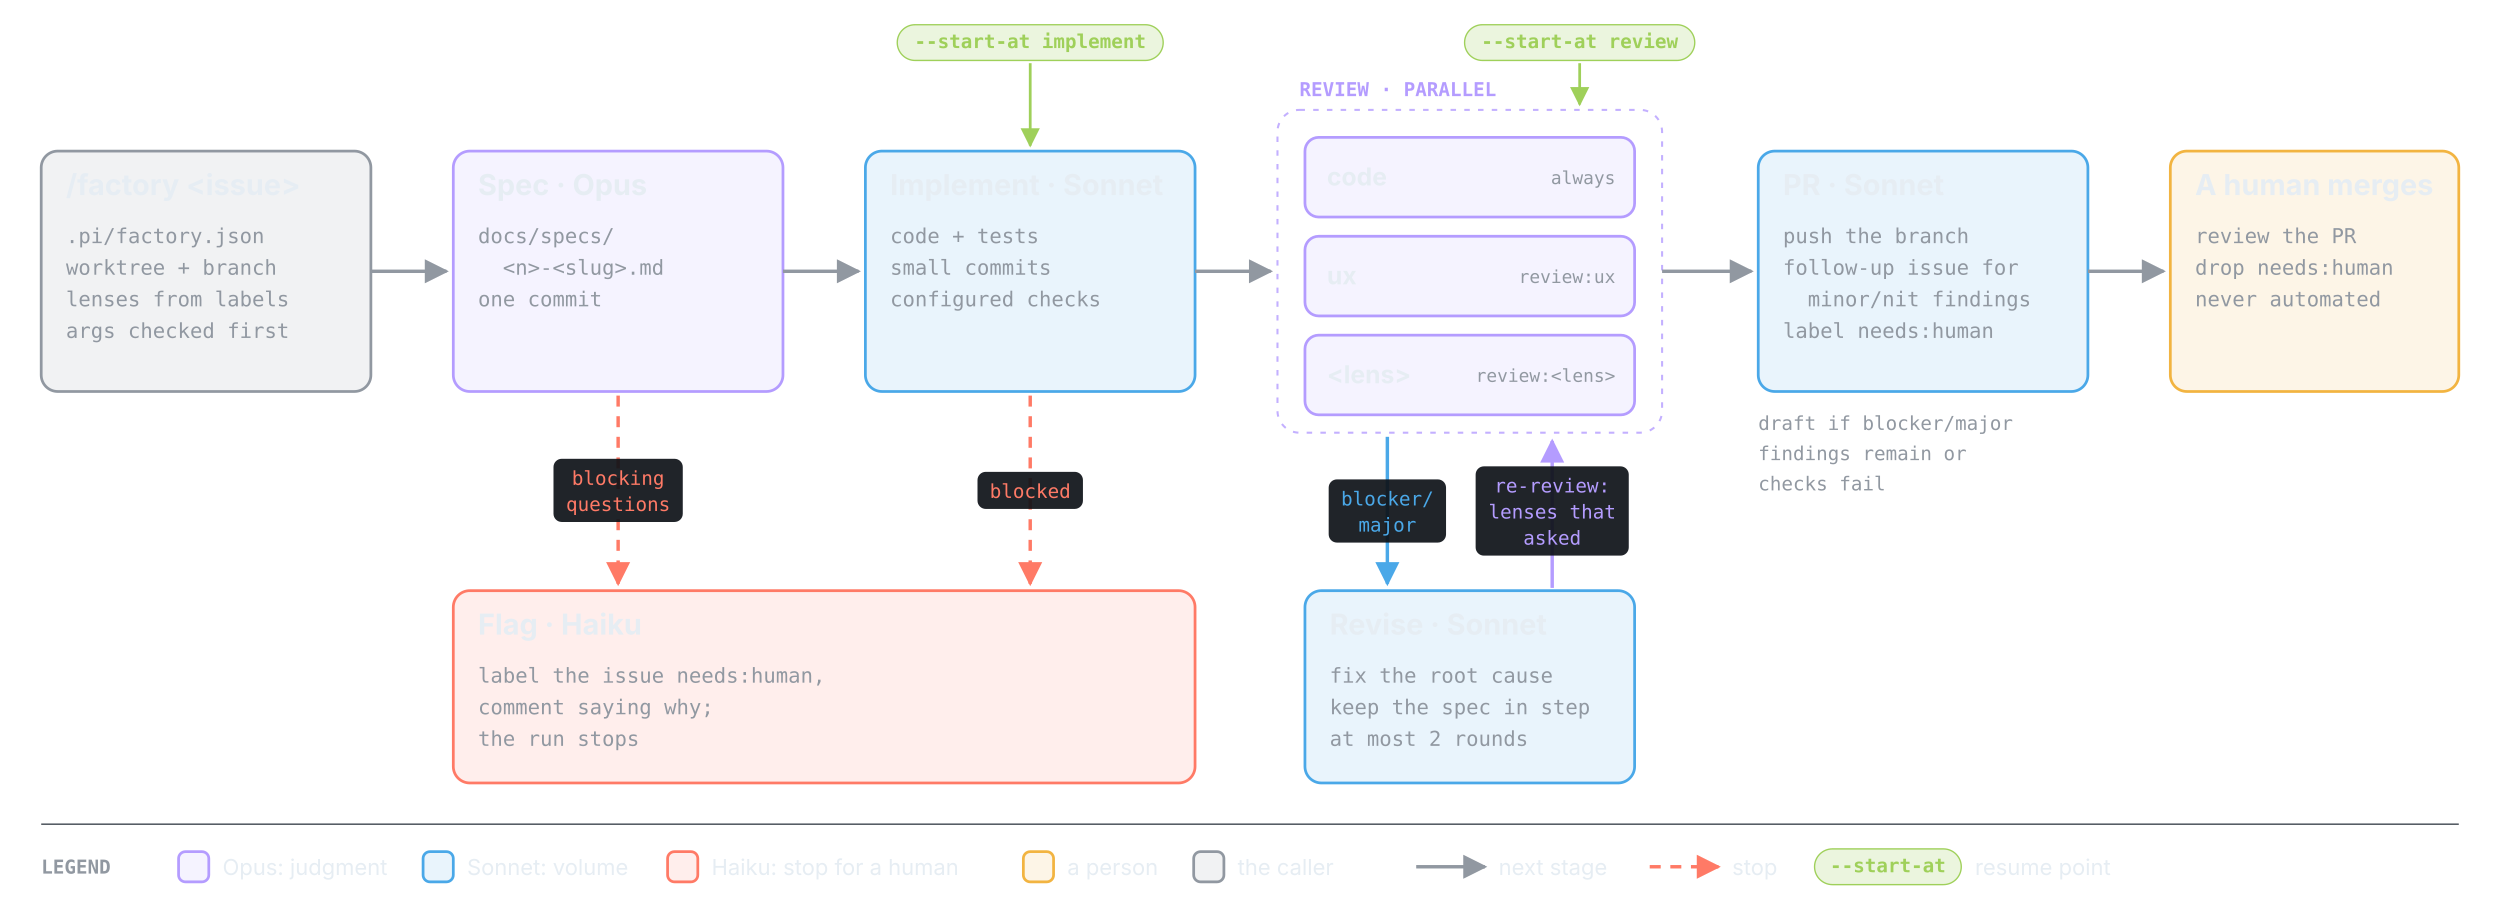
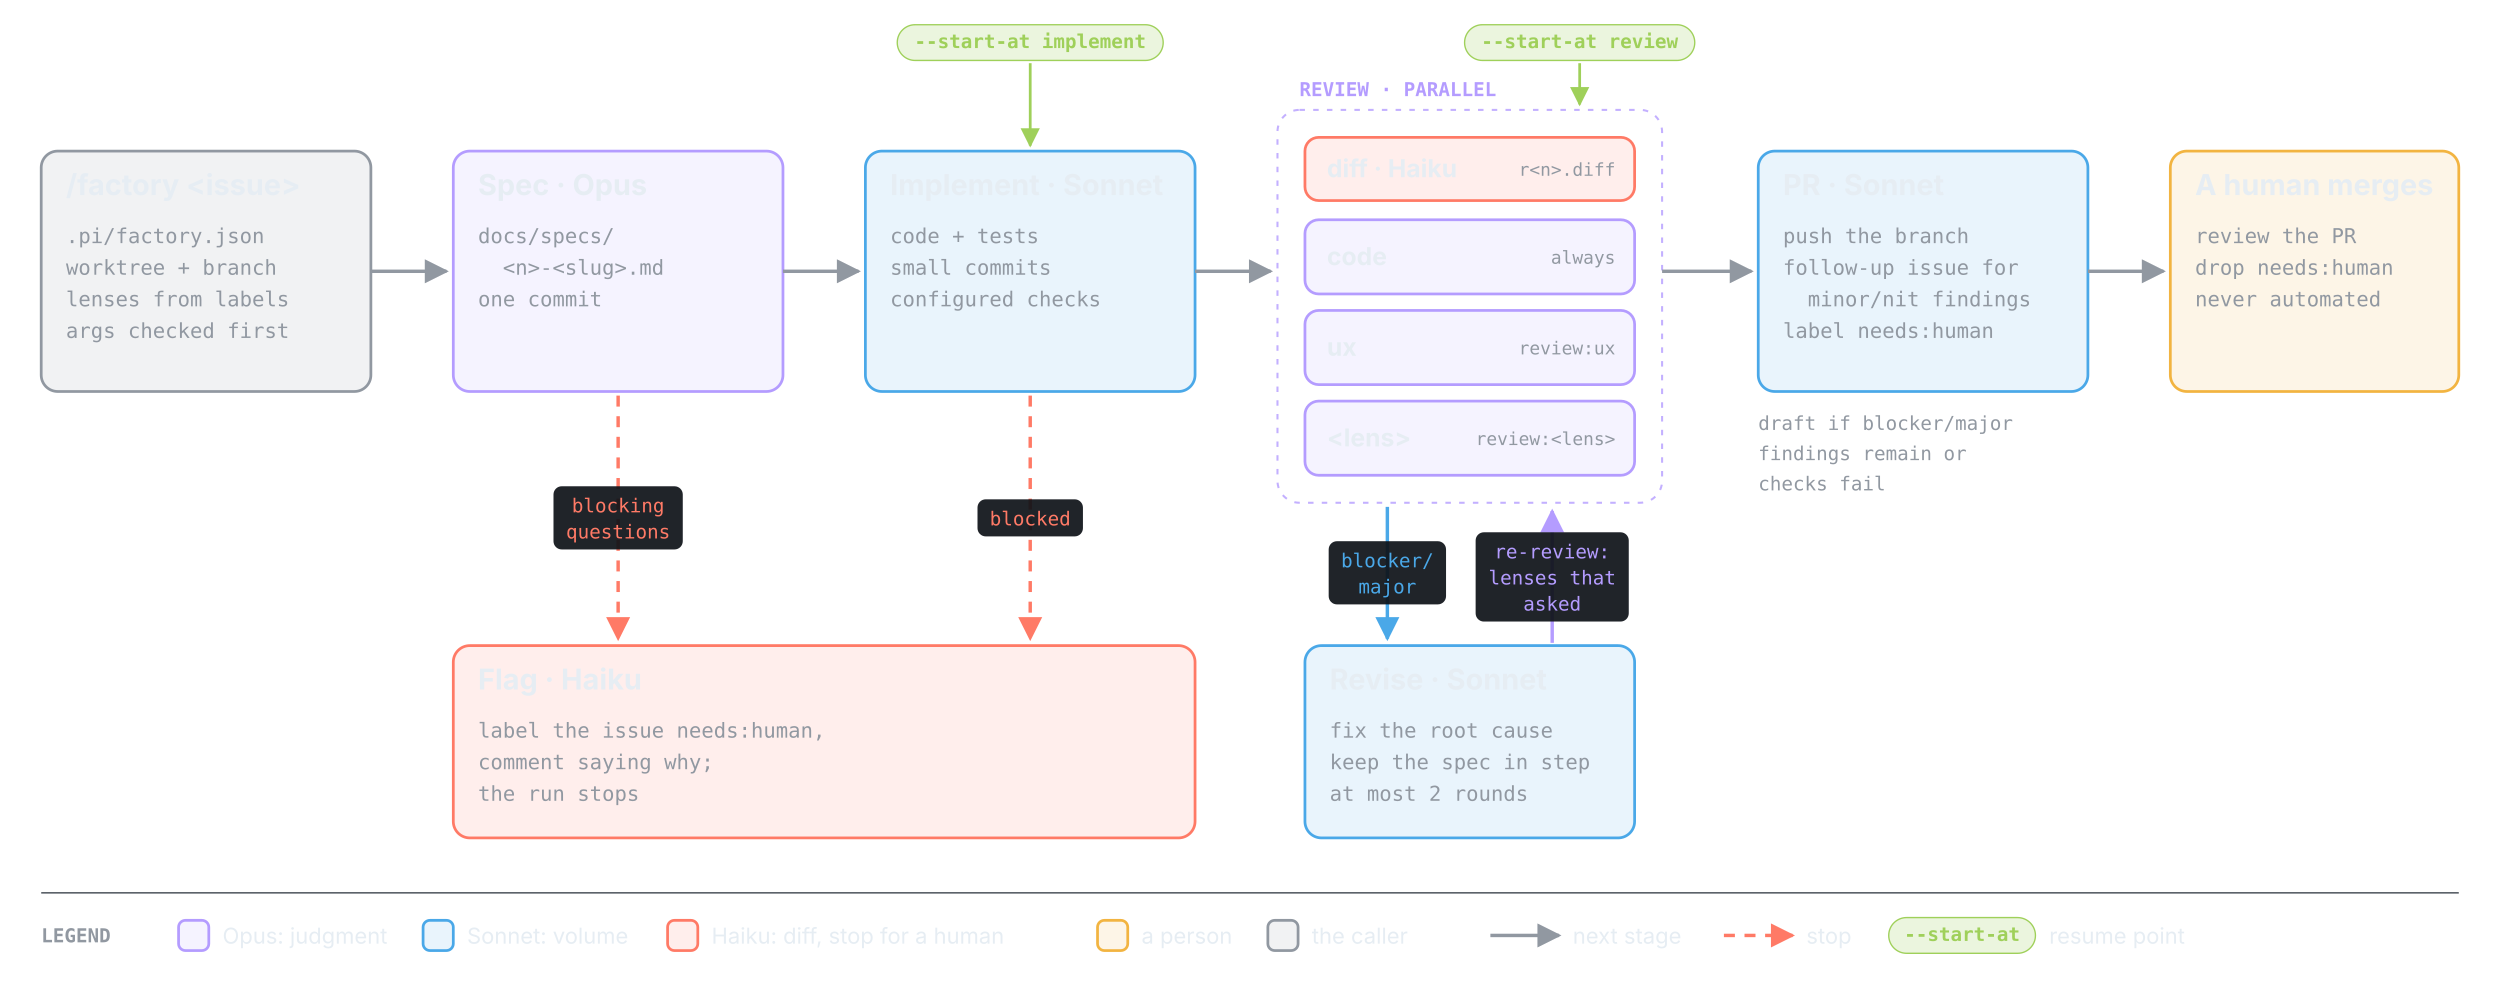
- <svg xmlns="http://www.w3.org/2000/svg" viewBox="0 0 1820 670" width="1820" height="670" role="img" aria-label="The factory workflow: launch, spec (Opus), implement (Sonnet), parallel review lenses (Opus) with up to two revise rounds (Sonnet), then a PR (Sonnet) that a human merges. Spec or implement can stop and flag a human.">
+ <svg xmlns="http://www.w3.org/2000/svg" viewBox="0 0 1820 720" width="1820" height="720" role="img" aria-label="The factory workflow: launch, spec (Opus), implement (Sonnet), a diff (Haiku) before each round of parallel review lenses (Opus), up to two revise rounds (Sonnet), then a PR (Sonnet) that a human merges. Spec or implement can stop and flag a human.">
  <defs>
    <marker id="ah-MUTED" viewBox="0 0 10 10" refX="9" refY="5" markerWidth="7" markerHeight="7" orient="auto-start-reverse">
      <path d="M0,0 L10,5 L0,10 z" fill="#9198a1" />
    </marker>
    <marker id="ah-VIOLET" viewBox="0 0 10 10" refX="9" refY="5" markerWidth="7" markerHeight="7" orient="auto-start-reverse">
      <path d="M0,0 L10,5 L0,10 z" fill="#b49cff" />
    </marker>
    <marker id="ah-BLUE" viewBox="0 0 10 10" refX="9" refY="5" markerWidth="7" markerHeight="7" orient="auto-start-reverse">
      <path d="M0,0 L10,5 L0,10 z" fill="#4aa8e8" />
    </marker>
    <marker id="ah-GREEN" viewBox="0 0 10 10" refX="9" refY="5" markerWidth="7" markerHeight="7" orient="auto-start-reverse">
      <path d="M0,0 L10,5 L0,10 z" fill="#9fd05a" />
    </marker>
    <marker id="ah-AMBER" viewBox="0 0 10 10" refX="9" refY="5" markerWidth="7" markerHeight="7" orient="auto-start-reverse">
      <path d="M0,0 L10,5 L0,10 z" fill="#f2b441" />
    </marker>
    <marker id="ah-CORAL" viewBox="0 0 10 10" refX="9" refY="5" markerWidth="7" markerHeight="7" orient="auto-start-reverse">
      <path d="M0,0 L10,5 L0,10 z" fill="#ff7a66" />
    </marker>
  </defs>
  <rect x="30" y="110" width="240" height="175" rx="12" fill="#9198a11f" stroke="#9198a1" stroke-width="2" />
  <text x="48" y="142" font-family="Inter, 'Helvetica Neue', Helvetica, Arial, sans-serif" font-size="21" fill="#e6edf3" font-weight="650" text-anchor="start" xml:space="preserve">/factory &lt;issue&gt;</text>
  <text x="48" y="177" font-family="'JetBrains Mono', Menlo, Consolas, 'DejaVu Sans Mono', monospace" font-size="15" fill="#9198a1" font-weight="400" text-anchor="start" xml:space="preserve">.pi/factory.json</text>
  <text x="48" y="200" font-family="'JetBrains Mono', Menlo, Consolas, 'DejaVu Sans Mono', monospace" font-size="15" fill="#9198a1" font-weight="400" text-anchor="start" xml:space="preserve">worktree + branch</text>
  <text x="48" y="223" font-family="'JetBrains Mono', Menlo, Consolas, 'DejaVu Sans Mono', monospace" font-size="15" fill="#9198a1" font-weight="400" text-anchor="start" xml:space="preserve">lenses from labels</text>
  <text x="48" y="246" font-family="'JetBrains Mono', Menlo, Consolas, 'DejaVu Sans Mono', monospace" font-size="15" fill="#9198a1" font-weight="400" text-anchor="start" xml:space="preserve">args checked first</text>
  <rect x="330" y="110" width="240" height="175" rx="12" fill="#b49cff1f" stroke="#b49cff" stroke-width="2" />
  <text x="348" y="142" font-family="Inter, 'Helvetica Neue', Helvetica, Arial, sans-serif" font-size="21" fill="#e6edf3" font-weight="650" text-anchor="start" xml:space="preserve">Spec · Opus</text>
  <text x="348" y="177" font-family="'JetBrains Mono', Menlo, Consolas, 'DejaVu Sans Mono', monospace" font-size="15" fill="#9198a1" font-weight="400" text-anchor="start" xml:space="preserve">docs/specs/</text>
  <text x="348" y="200" font-family="'JetBrains Mono', Menlo, Consolas, 'DejaVu Sans Mono', monospace" font-size="15" fill="#9198a1" font-weight="400" text-anchor="start" xml:space="preserve">  &lt;n&gt;-&lt;slug&gt;.md</text>
  <text x="348" y="223" font-family="'JetBrains Mono', Menlo, Consolas, 'DejaVu Sans Mono', monospace" font-size="15" fill="#9198a1" font-weight="400" text-anchor="start" xml:space="preserve">one commit</text>
  <rect x="630" y="110" width="240" height="175" rx="12" fill="#4aa8e81f" stroke="#4aa8e8" stroke-width="2" />
  <text x="648" y="142" font-family="Inter, 'Helvetica Neue', Helvetica, Arial, sans-serif" font-size="21" fill="#e6edf3" font-weight="650" text-anchor="start" xml:space="preserve">Implement · Sonnet</text>
  <text x="648" y="177" font-family="'JetBrains Mono', Menlo, Consolas, 'DejaVu Sans Mono', monospace" font-size="15" fill="#9198a1" font-weight="400" text-anchor="start" xml:space="preserve">code + tests</text>
  <text x="648" y="200" font-family="'JetBrains Mono', Menlo, Consolas, 'DejaVu Sans Mono', monospace" font-size="15" fill="#9198a1" font-weight="400" text-anchor="start" xml:space="preserve">small commits</text>
  <text x="648" y="223" font-family="'JetBrains Mono', Menlo, Consolas, 'DejaVu Sans Mono', monospace" font-size="15" fill="#9198a1" font-weight="400" text-anchor="start" xml:space="preserve">configured checks</text>
-   <rect x="930" y="80" width="280" height="235" rx="16" fill="none" stroke="#b49cff" stroke-width="1.5" stroke-dasharray="4 6" opacity="0.8" />
+   <rect x="930" y="80" width="280" height="286" rx="16" fill="none" stroke="#b49cff" stroke-width="1.5" stroke-dasharray="4 6" opacity="0.8" />
  <text x="946" y="70" font-family="'JetBrains Mono', Menlo, Consolas, 'DejaVu Sans Mono', monospace" font-size="14" fill="#b49cff" font-weight="700" text-anchor="start" xml:space="preserve">REVIEW · PARALLEL</text>
-   <rect x="950" y="100" width="240" height="58" rx="10" fill="#b49cff1f" stroke="#b49cff" stroke-width="2" />
-   <text x="966" y="135.0" font-family="Inter, 'Helvetica Neue', Helvetica, Arial, sans-serif" font-size="18" fill="#e6edf3" font-weight="650" text-anchor="start" xml:space="preserve">code</text>
-   <text x="1176" y="134.0" font-family="'JetBrains Mono', Menlo, Consolas, 'DejaVu Sans Mono', monospace" font-size="13" fill="#9198a1" font-weight="400" text-anchor="end" xml:space="preserve">always</text>
-   <rect x="950" y="172" width="240" height="58" rx="10" fill="#b49cff1f" stroke="#b49cff" stroke-width="2" />
-   <text x="966" y="207.0" font-family="Inter, 'Helvetica Neue', Helvetica, Arial, sans-serif" font-size="18" fill="#e6edf3" font-weight="650" text-anchor="start" xml:space="preserve">ux</text>
-   <text x="1176" y="206.0" font-family="'JetBrains Mono', Menlo, Consolas, 'DejaVu Sans Mono', monospace" font-size="13" fill="#9198a1" font-weight="400" text-anchor="end" xml:space="preserve">review:ux</text>
-   <rect x="950" y="244" width="240" height="58" rx="10" fill="#b49cff1f" stroke="#b49cff" stroke-width="2" />
-   <text x="966" y="279.0" font-family="Inter, 'Helvetica Neue', Helvetica, Arial, sans-serif" font-size="18" fill="#e6edf3" font-weight="650" text-anchor="start" xml:space="preserve">&lt;lens&gt;</text>
-   <text x="1176" y="278.0" font-family="'JetBrains Mono', Menlo, Consolas, 'DejaVu Sans Mono', monospace" font-size="13" fill="#9198a1" font-weight="400" text-anchor="end" xml:space="preserve">review:&lt;lens&gt;</text>
+   <rect x="950" y="100" width="240" height="46" rx="10" fill="#ff7a661f" stroke="#ff7a66" stroke-width="2" />
+   <text x="966" y="129.0" font-family="Inter, 'Helvetica Neue', Helvetica, Arial, sans-serif" font-size="18" fill="#e6edf3" font-weight="650" text-anchor="start" xml:space="preserve">diff · Haiku</text>
+   <text x="1176" y="128.0" font-family="'JetBrains Mono', Menlo, Consolas, 'DejaVu Sans Mono', monospace" font-size="13" fill="#9198a1" font-weight="400" text-anchor="end" xml:space="preserve">r&lt;n&gt;.diff</text>
+   <rect x="950" y="160" width="240" height="54" rx="10" fill="#b49cff1f" stroke="#b49cff" stroke-width="2" />
+   <text x="966" y="193.0" font-family="Inter, 'Helvetica Neue', Helvetica, Arial, sans-serif" font-size="18" fill="#e6edf3" font-weight="650" text-anchor="start" xml:space="preserve">code</text>
+   <text x="1176" y="192.0" font-family="'JetBrains Mono', Menlo, Consolas, 'DejaVu Sans Mono', monospace" font-size="13" fill="#9198a1" font-weight="400" text-anchor="end" xml:space="preserve">always</text>
+   <rect x="950" y="226" width="240" height="54" rx="10" fill="#b49cff1f" stroke="#b49cff" stroke-width="2" />
+   <text x="966" y="259.0" font-family="Inter, 'Helvetica Neue', Helvetica, Arial, sans-serif" font-size="18" fill="#e6edf3" font-weight="650" text-anchor="start" xml:space="preserve">ux</text>
+   <text x="1176" y="258.0" font-family="'JetBrains Mono', Menlo, Consolas, 'DejaVu Sans Mono', monospace" font-size="13" fill="#9198a1" font-weight="400" text-anchor="end" xml:space="preserve">review:ux</text>
+   <rect x="950" y="292" width="240" height="54" rx="10" fill="#b49cff1f" stroke="#b49cff" stroke-width="2" />
+   <text x="966" y="325.0" font-family="Inter, 'Helvetica Neue', Helvetica, Arial, sans-serif" font-size="18" fill="#e6edf3" font-weight="650" text-anchor="start" xml:space="preserve">&lt;lens&gt;</text>
+   <text x="1176" y="324.0" font-family="'JetBrains Mono', Menlo, Consolas, 'DejaVu Sans Mono', monospace" font-size="13" fill="#9198a1" font-weight="400" text-anchor="end" xml:space="preserve">review:&lt;lens&gt;</text>
  <rect x="1280" y="110" width="240" height="175" rx="12" fill="#4aa8e81f" stroke="#4aa8e8" stroke-width="2" />
  <text x="1298" y="142" font-family="Inter, 'Helvetica Neue', Helvetica, Arial, sans-serif" font-size="21" fill="#e6edf3" font-weight="650" text-anchor="start" xml:space="preserve">PR · Sonnet</text>
  <text x="1298" y="177" font-family="'JetBrains Mono', Menlo, Consolas, 'DejaVu Sans Mono', monospace" font-size="15" fill="#9198a1" font-weight="400" text-anchor="start" xml:space="preserve">push the branch</text>
  <text x="1298" y="200" font-family="'JetBrains Mono', Menlo, Consolas, 'DejaVu Sans Mono', monospace" font-size="15" fill="#9198a1" font-weight="400" text-anchor="start" xml:space="preserve">follow-up issue for</text>
  <text x="1298" y="223" font-family="'JetBrains Mono', Menlo, Consolas, 'DejaVu Sans Mono', monospace" font-size="15" fill="#9198a1" font-weight="400" text-anchor="start" xml:space="preserve">  minor/nit findings</text>
  <text x="1298" y="246" font-family="'JetBrains Mono', Menlo, Consolas, 'DejaVu Sans Mono', monospace" font-size="15" fill="#9198a1" font-weight="400" text-anchor="start" xml:space="preserve">label needs:human</text>
  <text x="1280" y="313" font-family="'JetBrains Mono', Menlo, Consolas, 'DejaVu Sans Mono', monospace" font-size="14" fill="#9198a1" font-weight="400" text-anchor="start" xml:space="preserve">draft if blocker/major</text>
  <text x="1280" y="335" font-family="'JetBrains Mono', Menlo, Consolas, 'DejaVu Sans Mono', monospace" font-size="14" fill="#9198a1" font-weight="400" text-anchor="start" xml:space="preserve">findings remain or</text>
  <text x="1280" y="357" font-family="'JetBrains Mono', Menlo, Consolas, 'DejaVu Sans Mono', monospace" font-size="14" fill="#9198a1" font-weight="400" text-anchor="start" xml:space="preserve">checks fail</text>
  <rect x="1580" y="110" width="210" height="175" rx="12" fill="#f2b4411f" stroke="#f2b441" stroke-width="2" />
  <text x="1598" y="142" font-family="Inter, 'Helvetica Neue', Helvetica, Arial, sans-serif" font-size="21" fill="#e6edf3" font-weight="650" text-anchor="start" xml:space="preserve">A human merges</text>
  <text x="1598" y="177" font-family="'JetBrains Mono', Menlo, Consolas, 'DejaVu Sans Mono', monospace" font-size="15" fill="#9198a1" font-weight="400" text-anchor="start" xml:space="preserve">review the PR</text>
  <text x="1598" y="200" font-family="'JetBrains Mono', Menlo, Consolas, 'DejaVu Sans Mono', monospace" font-size="15" fill="#9198a1" font-weight="400" text-anchor="start" xml:space="preserve">drop needs:human</text>
  <text x="1598" y="223" font-family="'JetBrains Mono', Menlo, Consolas, 'DejaVu Sans Mono', monospace" font-size="15" fill="#9198a1" font-weight="400" text-anchor="start" xml:space="preserve">never automated</text>
  <path d="M270,197.5 L325,197.5" fill="none" stroke="#9198a1" stroke-width="2.5" marker-end="url(#ah-MUTED)" />
  <path d="M570,197.5 L625,197.5" fill="none" stroke="#9198a1" stroke-width="2.5" marker-end="url(#ah-MUTED)" />
  <path d="M870,197.5 L925,197.5" fill="none" stroke="#9198a1" stroke-width="2.5" marker-end="url(#ah-MUTED)" />
  <path d="M1210,197.5 L1275,197.5" fill="none" stroke="#9198a1" stroke-width="2.5" marker-end="url(#ah-MUTED)" />
  <path d="M1520,197.5 L1575,197.5" fill="none" stroke="#9198a1" stroke-width="2.5" marker-end="url(#ah-MUTED)" />
-   <rect x="950" y="430" width="240" height="140" rx="12" fill="#4aa8e81f" stroke="#4aa8e8" stroke-width="2" />
-   <text x="968" y="462" font-family="Inter, 'Helvetica Neue', Helvetica, Arial, sans-serif" font-size="21" fill="#e6edf3" font-weight="650" text-anchor="start" xml:space="preserve">Revise · Sonnet</text>
-   <text x="968" y="497" font-family="'JetBrains Mono', Menlo, Consolas, 'DejaVu Sans Mono', monospace" font-size="15" fill="#9198a1" font-weight="400" text-anchor="start" xml:space="preserve">fix the root cause</text>
-   <text x="968" y="520" font-family="'JetBrains Mono', Menlo, Consolas, 'DejaVu Sans Mono', monospace" font-size="15" fill="#9198a1" font-weight="400" text-anchor="start" xml:space="preserve">keep the spec in step</text>
-   <text x="968" y="543" font-family="'JetBrains Mono', Menlo, Consolas, 'DejaVu Sans Mono', monospace" font-size="15" fill="#9198a1" font-weight="400" text-anchor="start" xml:space="preserve">at most 2 rounds</text>
-   <path d="M1010,318 L1010,425" fill="none" stroke="#4aa8e8" stroke-width="2.5" marker-end="url(#ah-BLUE)" />
-   <rect x="967.28" y="349.0" width="85.44" height="46" rx="6" fill="#0d1117" opacity="0.92" />
-   <text x="1010" y="368.0" font-family="'JetBrains Mono', Menlo, Consolas, 'DejaVu Sans Mono', monospace" font-size="14" fill="#4aa8e8" font-weight="500" text-anchor="middle" xml:space="preserve">blocker/</text>
-   <text x="1010" y="387.0" font-family="'JetBrains Mono', Menlo, Consolas, 'DejaVu Sans Mono', monospace" font-size="14" fill="#4aa8e8" font-weight="500" text-anchor="middle" xml:space="preserve">major</text>
-   <path d="M1130,428 L1130,321" fill="none" stroke="#b49cff" stroke-width="2.5" marker-end="url(#ah-VIOLET)" />
-   <rect x="1074.26" y="339.5" width="111.48" height="65" rx="6" fill="#0d1117" opacity="0.92" />
-   <text x="1130" y="358.5" font-family="'JetBrains Mono', Menlo, Consolas, 'DejaVu Sans Mono', monospace" font-size="14" fill="#b49cff" font-weight="500" text-anchor="middle" xml:space="preserve">re-review:</text>
-   <text x="1130" y="377.5" font-family="'JetBrains Mono', Menlo, Consolas, 'DejaVu Sans Mono', monospace" font-size="14" fill="#b49cff" font-weight="500" text-anchor="middle" xml:space="preserve">lenses that</text>
-   <text x="1130" y="396.5" font-family="'JetBrains Mono', Menlo, Consolas, 'DejaVu Sans Mono', monospace" font-size="14" fill="#b49cff" font-weight="500" text-anchor="middle" xml:space="preserve">asked</text>
-   <rect x="330" y="430" width="540" height="140" rx="12" fill="#ff7a661f" stroke="#ff7a66" stroke-width="2" />
-   <text x="348" y="462" font-family="Inter, 'Helvetica Neue', Helvetica, Arial, sans-serif" font-size="21" fill="#e6edf3" font-weight="650" text-anchor="start" xml:space="preserve">Flag · Haiku</text>
-   <text x="348" y="497" font-family="'JetBrains Mono', Menlo, Consolas, 'DejaVu Sans Mono', monospace" font-size="15" fill="#9198a1" font-weight="400" text-anchor="start" xml:space="preserve">label the issue needs:human,</text>
-   <text x="348" y="520" font-family="'JetBrains Mono', Menlo, Consolas, 'DejaVu Sans Mono', monospace" font-size="15" fill="#9198a1" font-weight="400" text-anchor="start" xml:space="preserve">comment saying why;</text>
-   <text x="348" y="543" font-family="'JetBrains Mono', Menlo, Consolas, 'DejaVu Sans Mono', monospace" font-size="15" fill="#9198a1" font-weight="400" text-anchor="start" xml:space="preserve">the run stops</text>
-   <path d="M450,288 L450,425" fill="none" stroke="#ff7a66" stroke-width="2.5" stroke-dasharray="8 7" marker-end="url(#ah-CORAL)" />
-   <rect x="402.94" y="334.0" width="94.12" height="46" rx="6" fill="#0d1117" opacity="0.92" />
-   <text x="450" y="353.0" font-family="'JetBrains Mono', Menlo, Consolas, 'DejaVu Sans Mono', monospace" font-size="14" fill="#ff7a66" font-weight="500" text-anchor="middle" xml:space="preserve">blocking</text>
-   <text x="450" y="372.0" font-family="'JetBrains Mono', Menlo, Consolas, 'DejaVu Sans Mono', monospace" font-size="14" fill="#ff7a66" font-weight="500" text-anchor="middle" xml:space="preserve">questions</text>
-   <path d="M750,288 L750,425" fill="none" stroke="#ff7a66" stroke-width="2.5" stroke-dasharray="8 7" marker-end="url(#ah-CORAL)" />
-   <rect x="711.62" y="343.5" width="76.76" height="27" rx="6" fill="#0d1117" opacity="0.92" />
-   <text x="750" y="362.5" font-family="'JetBrains Mono', Menlo, Consolas, 'DejaVu Sans Mono', monospace" font-size="14" fill="#ff7a66" font-weight="500" text-anchor="middle" xml:space="preserve">blocked</text>
+   <rect x="950" y="470" width="240" height="140" rx="12" fill="#4aa8e81f" stroke="#4aa8e8" stroke-width="2" />
+   <text x="968" y="502" font-family="Inter, 'Helvetica Neue', Helvetica, Arial, sans-serif" font-size="21" fill="#e6edf3" font-weight="650" text-anchor="start" xml:space="preserve">Revise · Sonnet</text>
+   <text x="968" y="537" font-family="'JetBrains Mono', Menlo, Consolas, 'DejaVu Sans Mono', monospace" font-size="15" fill="#9198a1" font-weight="400" text-anchor="start" xml:space="preserve">fix the root cause</text>
+   <text x="968" y="560" font-family="'JetBrains Mono', Menlo, Consolas, 'DejaVu Sans Mono', monospace" font-size="15" fill="#9198a1" font-weight="400" text-anchor="start" xml:space="preserve">keep the spec in step</text>
+   <text x="968" y="583" font-family="'JetBrains Mono', Menlo, Consolas, 'DejaVu Sans Mono', monospace" font-size="15" fill="#9198a1" font-weight="400" text-anchor="start" xml:space="preserve">at most 2 rounds</text>
+   <path d="M1010,369 L1010,465" fill="none" stroke="#4aa8e8" stroke-width="2.5" marker-end="url(#ah-BLUE)" />
+   <rect x="967.28" y="394.0" width="85.44" height="46" rx="6" fill="#0d1117" opacity="0.92" />
+   <text x="1010" y="413.0" font-family="'JetBrains Mono', Menlo, Consolas, 'DejaVu Sans Mono', monospace" font-size="14" fill="#4aa8e8" font-weight="500" text-anchor="middle" xml:space="preserve">blocker/</text>
+   <text x="1010" y="432.0" font-family="'JetBrains Mono', Menlo, Consolas, 'DejaVu Sans Mono', monospace" font-size="14" fill="#4aa8e8" font-weight="500" text-anchor="middle" xml:space="preserve">major</text>
+   <path d="M1130,468 L1130,372" fill="none" stroke="#b49cff" stroke-width="2.5" marker-end="url(#ah-VIOLET)" />
+   <rect x="1074.26" y="387.5" width="111.48" height="65" rx="6" fill="#0d1117" opacity="0.92" />
+   <text x="1130" y="406.5" font-family="'JetBrains Mono', Menlo, Consolas, 'DejaVu Sans Mono', monospace" font-size="14" fill="#b49cff" font-weight="500" text-anchor="middle" xml:space="preserve">re-review:</text>
+   <text x="1130" y="425.5" font-family="'JetBrains Mono', Menlo, Consolas, 'DejaVu Sans Mono', monospace" font-size="14" fill="#b49cff" font-weight="500" text-anchor="middle" xml:space="preserve">lenses that</text>
+   <text x="1130" y="444.5" font-family="'JetBrains Mono', Menlo, Consolas, 'DejaVu Sans Mono', monospace" font-size="14" fill="#b49cff" font-weight="500" text-anchor="middle" xml:space="preserve">asked</text>
+   <rect x="330" y="470" width="540" height="140" rx="12" fill="#ff7a661f" stroke="#ff7a66" stroke-width="2" />
+   <text x="348" y="502" font-family="Inter, 'Helvetica Neue', Helvetica, Arial, sans-serif" font-size="21" fill="#e6edf3" font-weight="650" text-anchor="start" xml:space="preserve">Flag · Haiku</text>
+   <text x="348" y="537" font-family="'JetBrains Mono', Menlo, Consolas, 'DejaVu Sans Mono', monospace" font-size="15" fill="#9198a1" font-weight="400" text-anchor="start" xml:space="preserve">label the issue needs:human,</text>
+   <text x="348" y="560" font-family="'JetBrains Mono', Menlo, Consolas, 'DejaVu Sans Mono', monospace" font-size="15" fill="#9198a1" font-weight="400" text-anchor="start" xml:space="preserve">comment saying why;</text>
+   <text x="348" y="583" font-family="'JetBrains Mono', Menlo, Consolas, 'DejaVu Sans Mono', monospace" font-size="15" fill="#9198a1" font-weight="400" text-anchor="start" xml:space="preserve">the run stops</text>
+   <path d="M450,288 L450,465" fill="none" stroke="#ff7a66" stroke-width="2.5" stroke-dasharray="8 7" marker-end="url(#ah-CORAL)" />
+   <rect x="402.94" y="354.0" width="94.12" height="46" rx="6" fill="#0d1117" opacity="0.92" />
+   <text x="450" y="373.0" font-family="'JetBrains Mono', Menlo, Consolas, 'DejaVu Sans Mono', monospace" font-size="14" fill="#ff7a66" font-weight="500" text-anchor="middle" xml:space="preserve">blocking</text>
+   <text x="450" y="392.0" font-family="'JetBrains Mono', Menlo, Consolas, 'DejaVu Sans Mono', monospace" font-size="14" fill="#ff7a66" font-weight="500" text-anchor="middle" xml:space="preserve">questions</text>
+   <path d="M750,288 L750,465" fill="none" stroke="#ff7a66" stroke-width="2.5" stroke-dasharray="8 7" marker-end="url(#ah-CORAL)" />
+   <rect x="711.62" y="363.5" width="76.76" height="27" rx="6" fill="#0d1117" opacity="0.92" />
+   <text x="750" y="382.5" font-family="'JetBrains Mono', Menlo, Consolas, 'DejaVu Sans Mono', monospace" font-size="14" fill="#ff7a66" font-weight="500" text-anchor="middle" xml:space="preserve">blocked</text>
  <rect x="653.2" y="18" width="193.6" height="26" rx="13.0" fill="#9fd05a33" stroke="#9fd05a" />
  <text x="750.0" y="35" font-family="'JetBrains Mono', Menlo, Consolas, 'DejaVu Sans Mono', monospace" font-size="14" fill="#9fd05a" font-weight="600" text-anchor="middle" xml:space="preserve">--start-at implement</text>
  <path d="M750,46 L750,106" fill="none" stroke="#9fd05a" stroke-width="2" marker-end="url(#ah-GREEN)" />
  <rect x="1066.22" y="18" width="167.56" height="26" rx="13.0" fill="#9fd05a33" stroke="#9fd05a" />
  <text x="1150.0" y="35" font-family="'JetBrains Mono', Menlo, Consolas, 'DejaVu Sans Mono', monospace" font-size="14" fill="#9fd05a" font-weight="600" text-anchor="middle" xml:space="preserve">--start-at review</text>
  <path d="M1150,46 L1150,76" fill="none" stroke="#9fd05a" stroke-width="2" marker-end="url(#ah-GREEN)" />
-   <line x1="30" y1="600" x2="1790" y2="600" stroke="#3d444d" />
-   <text x="30" y="636" font-family="'JetBrains Mono', Menlo, Consolas, 'DejaVu Sans Mono', monospace" font-size="14" fill="#9198a1" font-weight="700" text-anchor="start" xml:space="preserve">LEGEND</text>
-   <rect x="130" y="620" width="22" height="22" rx="5" fill="#b49cff1f" stroke="#b49cff" stroke-width="2" />
-   <text x="162" y="637" font-family="Inter, 'Helvetica Neue', Helvetica, Arial, sans-serif" font-size="16" fill="#e6edf3" font-weight="400" text-anchor="start" xml:space="preserve">Opus: judgment</text>
-   <rect x="308" y="620" width="22" height="22" rx="5" fill="#4aa8e81f" stroke="#4aa8e8" stroke-width="2" />
-   <text x="340" y="637" font-family="Inter, 'Helvetica Neue', Helvetica, Arial, sans-serif" font-size="16" fill="#e6edf3" font-weight="400" text-anchor="start" xml:space="preserve">Sonnet: volume</text>
-   <rect x="486" y="620" width="22" height="22" rx="5" fill="#ff7a661f" stroke="#ff7a66" stroke-width="2" />
-   <text x="518" y="637" font-family="Inter, 'Helvetica Neue', Helvetica, Arial, sans-serif" font-size="16" fill="#e6edf3" font-weight="400" text-anchor="start" xml:space="preserve">Haiku: stop for a human</text>
-   <rect x="745" y="620" width="22" height="22" rx="5" fill="#f2b4411f" stroke="#f2b441" stroke-width="2" />
-   <text x="777" y="637" font-family="Inter, 'Helvetica Neue', Helvetica, Arial, sans-serif" font-size="16" fill="#e6edf3" font-weight="400" text-anchor="start" xml:space="preserve">a person</text>
-   <rect x="869" y="620" width="22" height="22" rx="5" fill="#9198a11f" stroke="#9198a1" stroke-width="2" />
-   <text x="901" y="637" font-family="Inter, 'Helvetica Neue', Helvetica, Arial, sans-serif" font-size="16" fill="#e6edf3" font-weight="400" text-anchor="start" xml:space="preserve">the caller</text>
-   <path d="M1031,631 L1081,631" fill="none" stroke="#9198a1" stroke-width="2.5" marker-end="url(#ah-MUTED)" />
-   <text x="1091" y="637" font-family="Inter, 'Helvetica Neue', Helvetica, Arial, sans-serif" font-size="16" fill="#e6edf3" font-weight="400" text-anchor="start" xml:space="preserve">next stage</text>
-   <path d="M1201,631 L1251,631" fill="none" stroke="#ff7a66" stroke-width="2.5" stroke-dasharray="8 7" marker-end="url(#ah-CORAL)" />
-   <text x="1261" y="637" font-family="Inter, 'Helvetica Neue', Helvetica, Arial, sans-serif" font-size="16" fill="#e6edf3" font-weight="400" text-anchor="start" xml:space="preserve">stop</text>
-   <rect x="1321" y="618" width="106.8" height="26" rx="13.0" fill="#9fd05a33" stroke="#9fd05a" />
-   <text x="1374.4" y="635" font-family="'JetBrains Mono', Menlo, Consolas, 'DejaVu Sans Mono', monospace" font-size="14" fill="#9fd05a" font-weight="600" text-anchor="middle" xml:space="preserve">--start-at</text>
-   <text x="1437.8" y="637" font-family="Inter, 'Helvetica Neue', Helvetica, Arial, sans-serif" font-size="16" fill="#e6edf3" font-weight="400" text-anchor="start" xml:space="preserve">resume point</text>
+   <line x1="30" y1="650" x2="1790" y2="650" stroke="#3d444d" />
+   <text x="30" y="686" font-family="'JetBrains Mono', Menlo, Consolas, 'DejaVu Sans Mono', monospace" font-size="14" fill="#9198a1" font-weight="700" text-anchor="start" xml:space="preserve">LEGEND</text>
+   <rect x="130" y="670" width="22" height="22" rx="5" fill="#b49cff1f" stroke="#b49cff" stroke-width="2" />
+   <text x="162" y="687" font-family="Inter, 'Helvetica Neue', Helvetica, Arial, sans-serif" font-size="16" fill="#e6edf3" font-weight="400" text-anchor="start" xml:space="preserve">Opus: judgment</text>
+   <rect x="308" y="670" width="22" height="22" rx="5" fill="#4aa8e81f" stroke="#4aa8e8" stroke-width="2" />
+   <text x="340" y="687" font-family="Inter, 'Helvetica Neue', Helvetica, Arial, sans-serif" font-size="16" fill="#e6edf3" font-weight="400" text-anchor="start" xml:space="preserve">Sonnet: volume</text>
+   <rect x="486" y="670" width="22" height="22" rx="5" fill="#ff7a661f" stroke="#ff7a66" stroke-width="2" />
+   <text x="518" y="687" font-family="Inter, 'Helvetica Neue', Helvetica, Arial, sans-serif" font-size="16" fill="#e6edf3" font-weight="400" text-anchor="start" xml:space="preserve">Haiku: diff, stop for a human</text>
+   <rect x="799" y="670" width="22" height="22" rx="5" fill="#f2b4411f" stroke="#f2b441" stroke-width="2" />
+   <text x="831" y="687" font-family="Inter, 'Helvetica Neue', Helvetica, Arial, sans-serif" font-size="16" fill="#e6edf3" font-weight="400" text-anchor="start" xml:space="preserve">a person</text>
+   <rect x="923" y="670" width="22" height="22" rx="5" fill="#9198a11f" stroke="#9198a1" stroke-width="2" />
+   <text x="955" y="687" font-family="Inter, 'Helvetica Neue', Helvetica, Arial, sans-serif" font-size="16" fill="#e6edf3" font-weight="400" text-anchor="start" xml:space="preserve">the caller</text>
+   <path d="M1085,681 L1135,681" fill="none" stroke="#9198a1" stroke-width="2.5" marker-end="url(#ah-MUTED)" />
+   <text x="1145" y="687" font-family="Inter, 'Helvetica Neue', Helvetica, Arial, sans-serif" font-size="16" fill="#e6edf3" font-weight="400" text-anchor="start" xml:space="preserve">next stage</text>
+   <path d="M1255,681 L1305,681" fill="none" stroke="#ff7a66" stroke-width="2.5" stroke-dasharray="8 7" marker-end="url(#ah-CORAL)" />
+   <text x="1315" y="687" font-family="Inter, 'Helvetica Neue', Helvetica, Arial, sans-serif" font-size="16" fill="#e6edf3" font-weight="400" text-anchor="start" xml:space="preserve">stop</text>
+   <rect x="1375" y="668" width="106.8" height="26" rx="13.0" fill="#9fd05a33" stroke="#9fd05a" />
+   <text x="1428.4" y="685" font-family="'JetBrains Mono', Menlo, Consolas, 'DejaVu Sans Mono', monospace" font-size="14" fill="#9fd05a" font-weight="600" text-anchor="middle" xml:space="preserve">--start-at</text>
+   <text x="1491.8" y="687" font-family="Inter, 'Helvetica Neue', Helvetica, Arial, sans-serif" font-size="16" fill="#e6edf3" font-weight="400" text-anchor="start" xml:space="preserve">resume point</text>
</svg>
